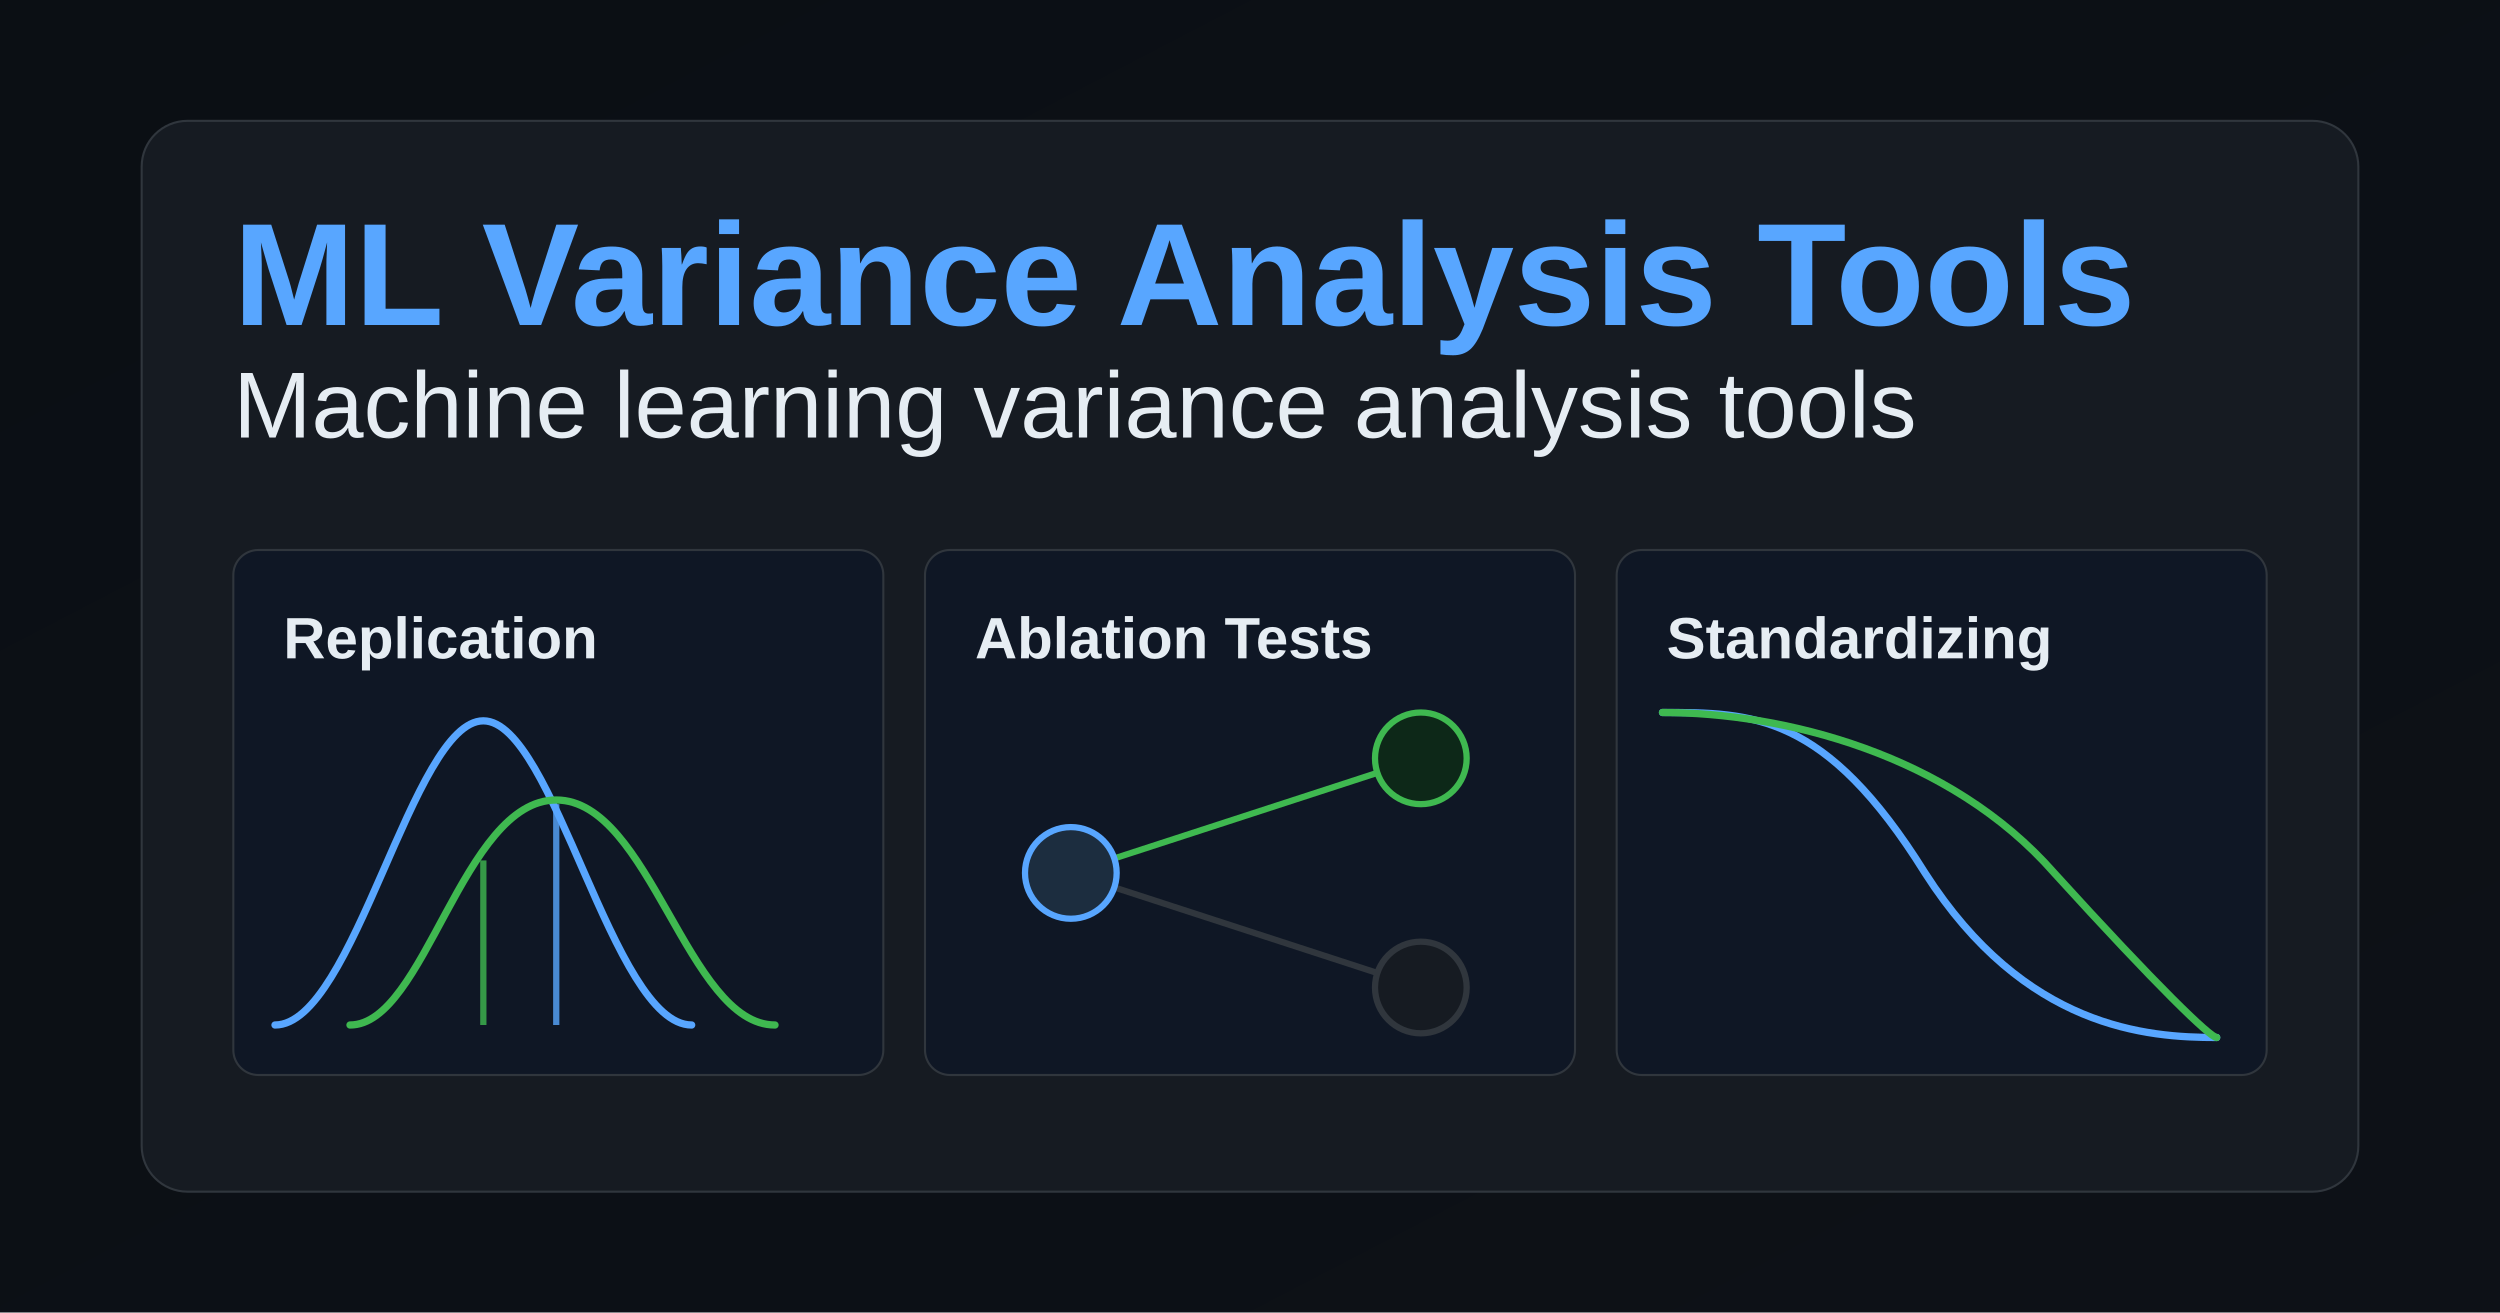
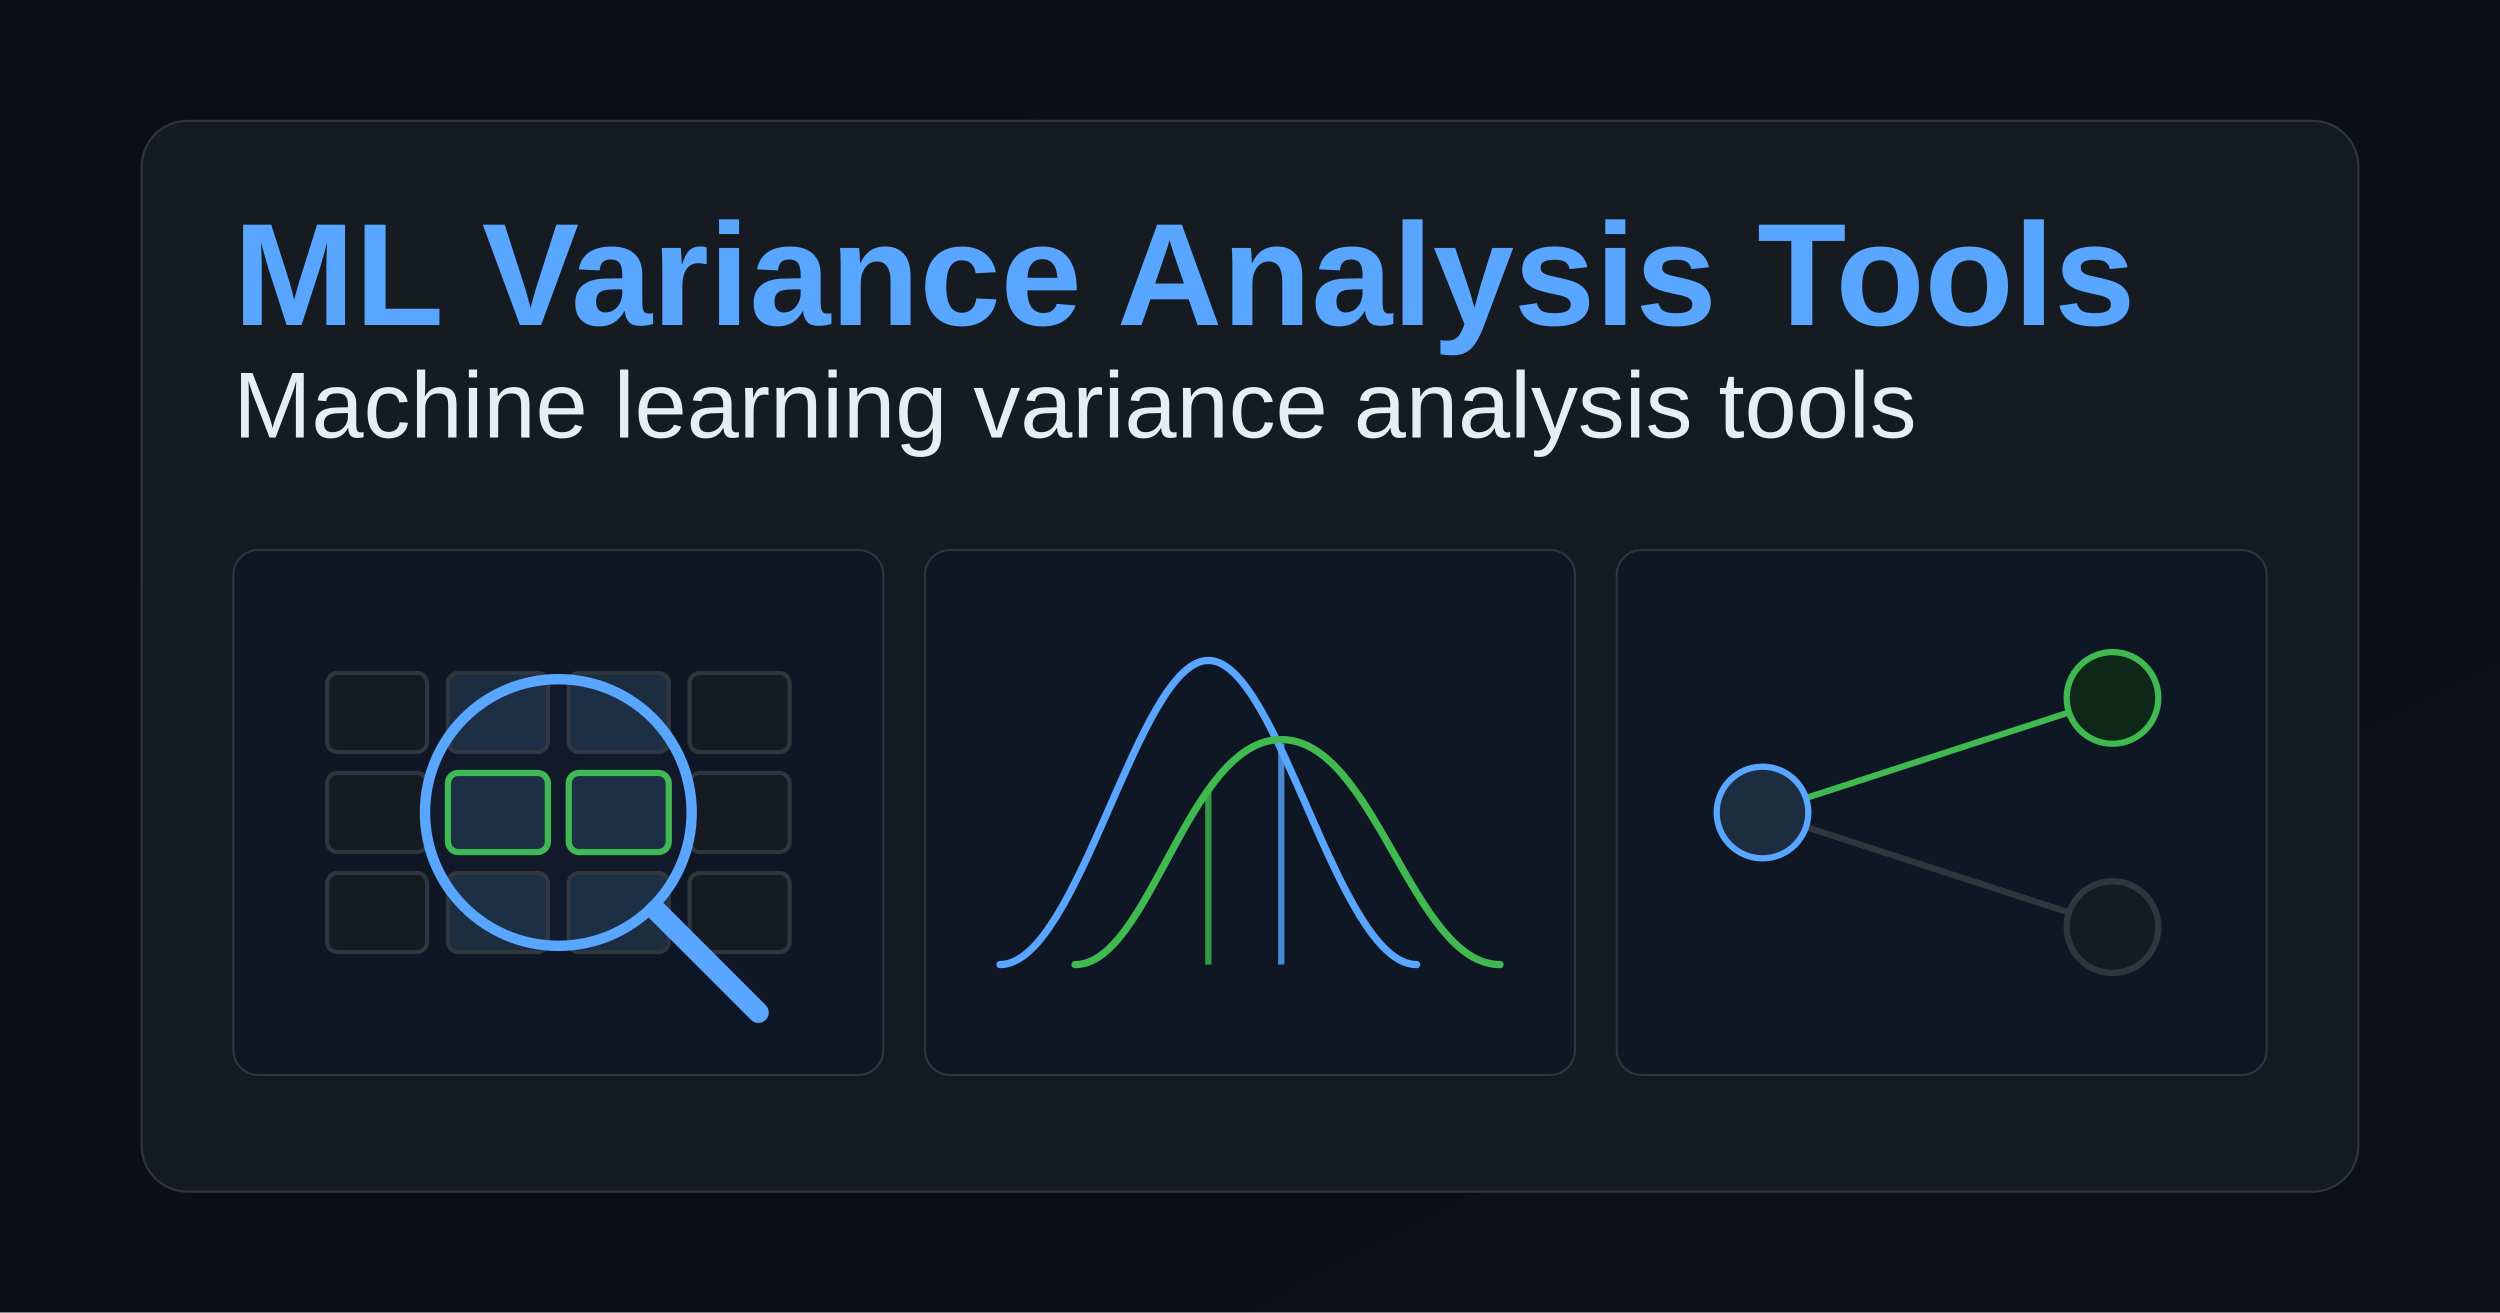
<svg xmlns="http://www.w3.org/2000/svg" width="1200" height="630" viewBox="0 0 1200 630" role="img" aria-label="ML Variance Analysis Tools social preview">
  <defs>
    <linearGradient id="bg" x1="0" y1="0" x2="1" y2="1">
      <stop offset="0%" stop-color="#0b0f14" />
      <stop offset="100%" stop-color="#0d1117" />
    </linearGradient>
  </defs>
  <rect width="1200" height="630" fill="url(#bg)" />
  <rect x="68" y="58" width="1064" height="514" rx="22" fill="#161b22" stroke="#30363d" />
  <text x="112" y="156" fill="#58a6ff" font-size="70" font-family="Segoe UI, Arial, sans-serif" font-weight="700">ML Variance Analysis Tools</text>
  <text x="112" y="210" fill="#e6edf3" font-size="45" font-family="Segoe UI, Arial, sans-serif">Machine learning variance analysis tools</text>
  <g transform="translate(112,264)">
    <rect x="0" y="0" width="312" height="252" rx="12" fill="#0f1725" stroke="#30363d" />
-     <text x="24" y="52" fill="#e6edf3" font-size="28" font-family="Segoe UI, Arial, sans-serif" font-weight="700">Replication</text>
-     <path d="M 20 228 C 58 228, 86 82, 120 82 C 154 82, 182 228, 220 228" fill="none" stroke="#58a6ff" stroke-width="3.5" stroke-linecap="round" />
-     <path d="M 56 228 C 92 228, 110 120, 155 120 C 200 120, 218 228, 260 228" fill="none" stroke="#3fb950" stroke-width="3.5" stroke-linecap="round" />
-     <line x1="120" y1="228" x2="120" y2="149" stroke="#3fb950" stroke-width="3" opacity="0.8" />
-     <line x1="155" y1="228" x2="155" y2="122" stroke="#58a6ff" stroke-width="3" opacity="0.8" />
+     <rect x="45" y="59" width="48" height="38" rx="5" fill="#161b22" stroke="#30363d" stroke-width="2" />
+     <rect x="103" y="59" width="48" height="38" rx="5" fill="#1c2d3f" stroke="#30363d" stroke-width="2" />
+     <rect x="161" y="59" width="48" height="38" rx="5" fill="#1c2d3f" stroke="#30363d" stroke-width="2" />
+     <rect x="219" y="59" width="48" height="38" rx="5" fill="#161b22" stroke="#30363d" stroke-width="2" />
+     <rect x="45" y="107" width="48" height="38" rx="5" fill="#161b22" stroke="#30363d" stroke-width="2" />
+     <rect x="103" y="107" width="48" height="38" rx="5" fill="#1c2d3f" stroke="#3fb950" stroke-width="3" />
+     <rect x="161" y="107" width="48" height="38" rx="5" fill="#1c2d3f" stroke="#3fb950" stroke-width="3" />
+     <rect x="219" y="107" width="48" height="38" rx="5" fill="#161b22" stroke="#30363d" stroke-width="2" />
+     <rect x="45" y="155" width="48" height="38" rx="5" fill="#161b22" stroke="#30363d" stroke-width="2" />
+     <rect x="103" y="155" width="48" height="38" rx="5" fill="#1c2d3f" stroke="#30363d" stroke-width="2" />
+     <rect x="161" y="155" width="48" height="38" rx="5" fill="#1c2d3f" stroke="#30363d" stroke-width="2" />
+     <rect x="219" y="155" width="48" height="38" rx="5" fill="#161b22" stroke="#30363d" stroke-width="2" />
+     <circle cx="156" cy="126" r="64" fill="#58a6ff06" stroke="#58a6ff" stroke-width="5" />
+     <line x1="203" y1="173" x2="252" y2="222" stroke="#58a6ff" stroke-width="10" stroke-linecap="round" />
  </g>
  <g transform="translate(444,264)">
    <rect x="0" y="0" width="312" height="252" rx="12" fill="#0f1725" stroke="#30363d" />
-     <text x="24" y="52" fill="#e6edf3" font-size="28" font-family="Segoe UI, Arial, sans-serif" font-weight="700">Ablation Tests</text>
-     <line x1="91" y1="148" x2="217" y2="107" stroke="#3fb950" stroke-width="3" stroke-linecap="round" />
-     <line x1="91" y1="162" x2="217" y2="203" stroke="#30363d" stroke-width="3" stroke-linecap="round" />
-     <circle cx="238" cy="100" r="22" fill="#0d2818" stroke="#3fb950" stroke-width="3" />
-     <circle cx="238" cy="210" r="22" fill="#161b22" stroke="#30363d" stroke-width="3" />
-     <circle cx="70" cy="155" r="22" fill="#1c2d3f" stroke="#58a6ff" stroke-width="3" />
+     <path d="M 36 199 C 74 199, 102 53, 136 53 C 170 53, 198 199, 236 199" fill="none" stroke="#58a6ff" stroke-width="3.5" stroke-linecap="round" />
+     <path d="M 72 199 C 108 199, 126 91, 171 91 C 216 91, 234 199, 276 199" fill="none" stroke="#3fb950" stroke-width="3.5" stroke-linecap="round" />
+     <line x1="136" y1="199" x2="136" y2="114" stroke="#3fb950" stroke-width="3" opacity="0.8" />
+     <line x1="171" y1="199" x2="171" y2="93" stroke="#58a6ff" stroke-width="3" opacity="0.8" />
  </g>
  <g transform="translate(776,264)">
    <rect x="0" y="0" width="312" height="252" rx="12" fill="#0f1725" stroke="#30363d" />
-     <text x="24" y="52" fill="#e6edf3" font-size="28" font-family="Segoe UI, Arial, sans-serif" font-weight="700">Standardizing</text>
-     <path d="M 22 78 C 65 78, 100 78, 148 155 C 196 230, 255 234, 288 234" fill="none" stroke="#58a6ff" stroke-width="3.5" stroke-linecap="round" />
-     <path d="M 22 78 C 80 78, 160 98, 210 155 C 260 210, 285 234, 288 234" fill="none" stroke="#3fb950" stroke-width="3.5" stroke-linecap="round" />
+     <line x1="91" y1="119" x2="217" y2="78" stroke="#3fb950" stroke-width="3" stroke-linecap="round" />
+     <line x1="91" y1="133" x2="217" y2="174" stroke="#30363d" stroke-width="3" stroke-linecap="round" />
+     <circle cx="238" cy="71" r="22" fill="#0d2818" stroke="#3fb950" stroke-width="3" />
+     <circle cx="238" cy="181" r="22" fill="#161b22" stroke="#30363d" stroke-width="3" />
+     <circle cx="70" cy="126" r="22" fill="#1c2d3f" stroke="#58a6ff" stroke-width="3" />
  </g>
</svg>
